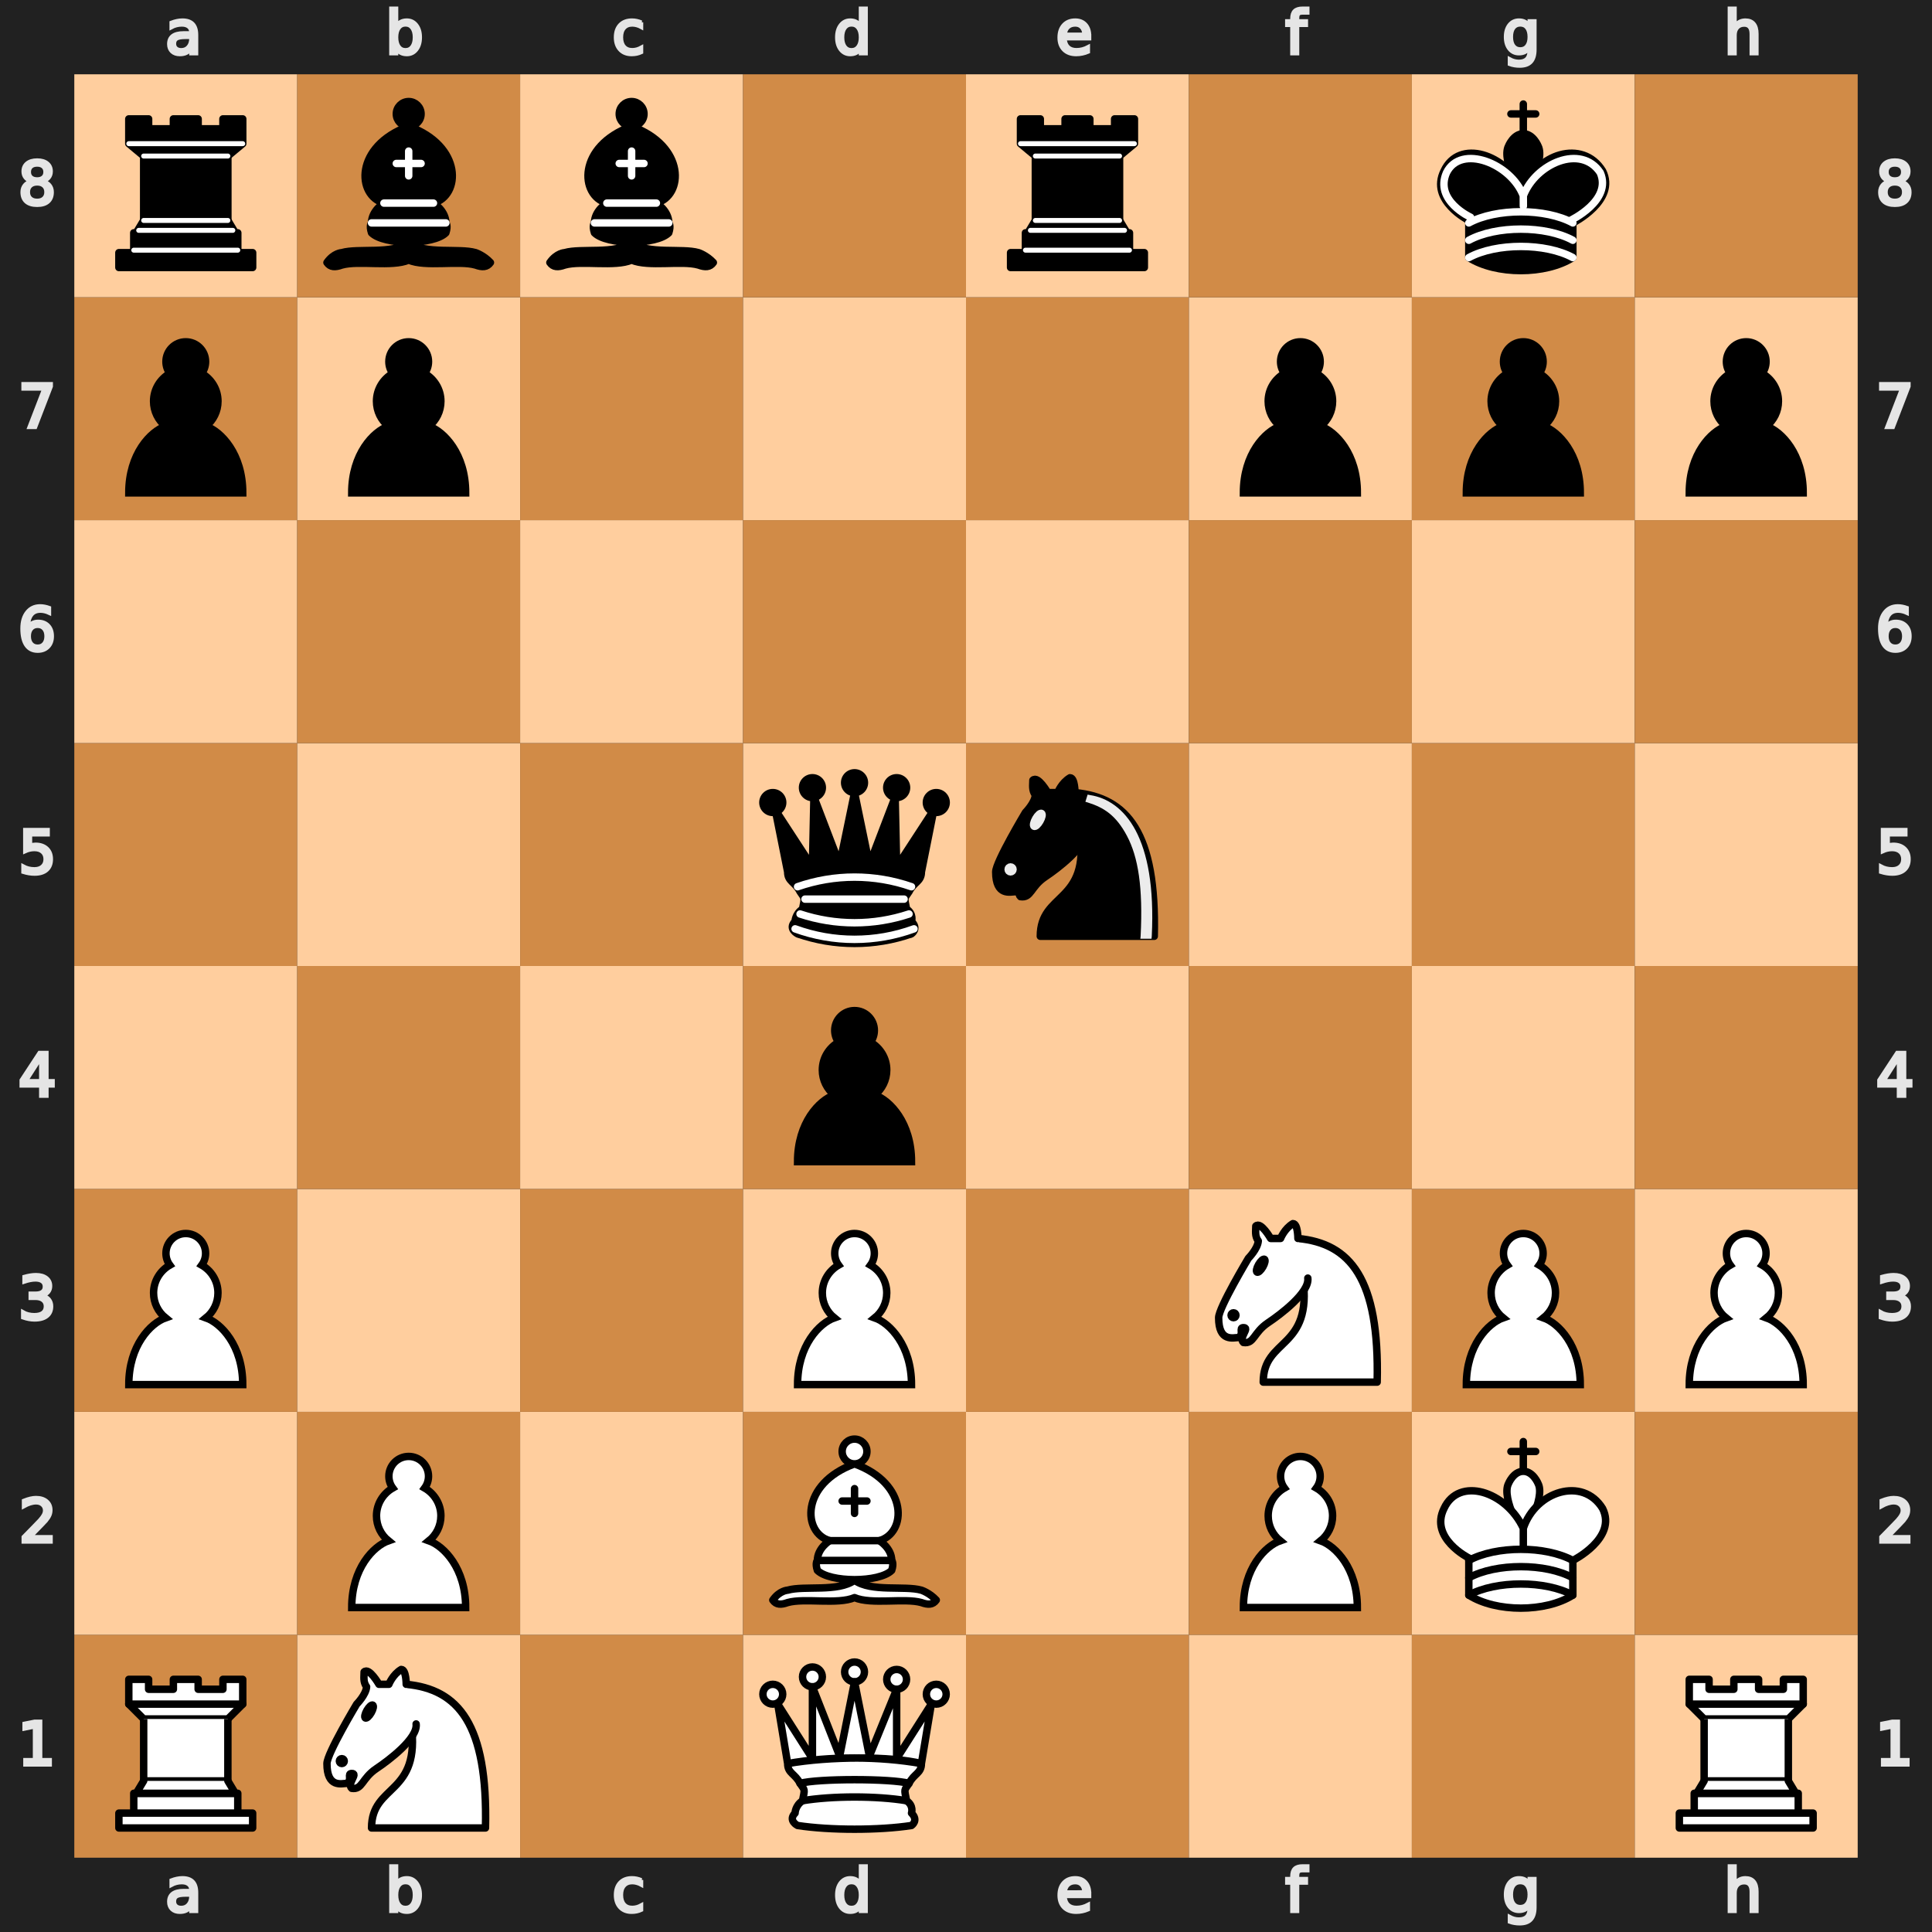
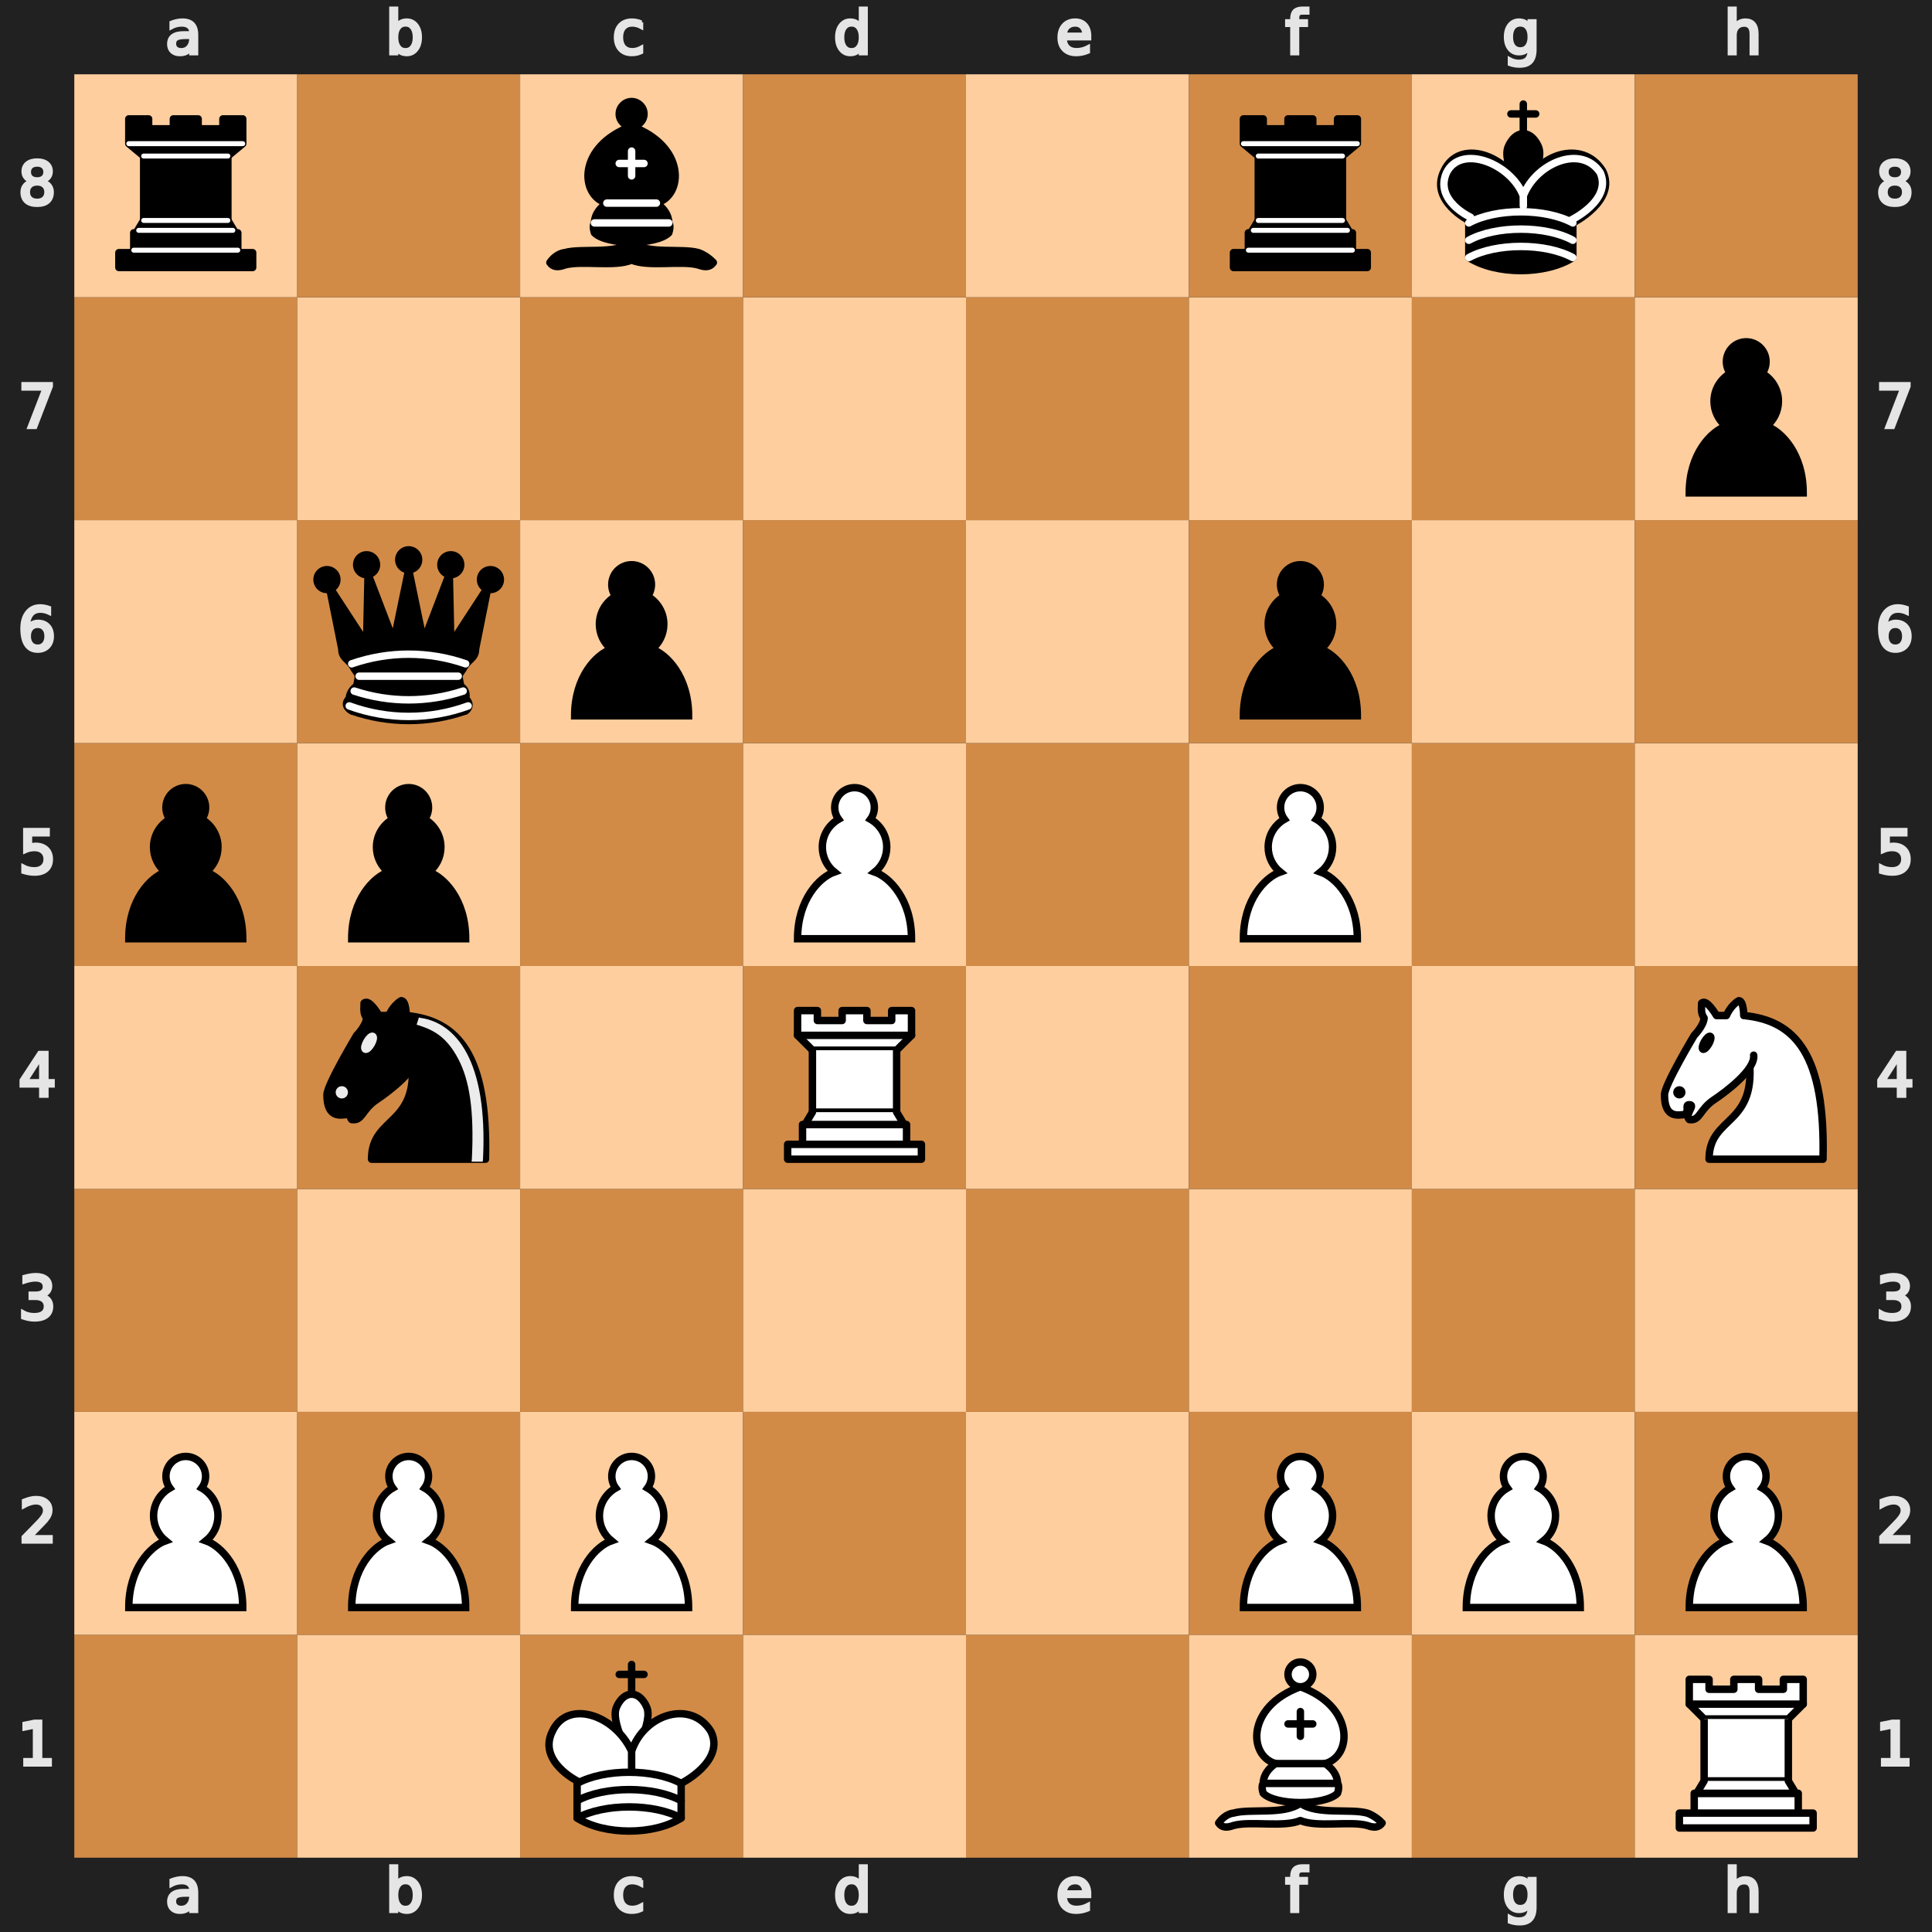
<svg xmlns="http://www.w3.org/2000/svg" xmlns:xlink="http://www.w3.org/1999/xlink" version="1.2" baseProfile="tiny" viewBox="0 0 390 390">
  <defs>
    <g id="white-pawn" class="white pawn">
      <path d="M22.5 9c-2.21 0-4 1.79-4 4 0 .89.29 1.71.78 2.38C17.33 16.5 16 18.59 16 21c0 2.03.94 3.84 2.41 5.03-3 1.06-7.41 5.55-7.41 13.47h23c0-7.92-4.41-12.41-7.41-13.47 1.47-1.19 2.41-3 2.41-5.03 0-2.41-1.33-4.5-3.28-5.62.49-.67.78-1.49.78-2.38 0-2.21-1.79-4-4-4z" fill="#fff" stroke="#000" stroke-width="1.5" stroke-linecap="round" />
    </g>
    <g id="white-knight" class="white knight" fill="none" fill-rule="evenodd" stroke="#000" stroke-width="1.5" stroke-linecap="round" stroke-linejoin="round">
      <path d="M 22,10 C 32.5,11 38.5,18 38,39 L 15,39 C 15,30 25,32.5 23,18" style="fill:#ffffff; stroke:#000000;" />
      <path d="M 24,18 C 24.38,20.91 18.45,25.37 16,27 C 13,29 13.18,31.34 11,31 C 9.958,30.06 12.41,27.96 11,28 C 10,28 11.19,29.23 10,30 C 9,30 5.997,31 6,26 C 6,24 12,14 12,14 C 12,14 13.89,12.1 14,10.5 C 13.27,9.506 13.5,8.5 13.5,7.5 C 14.5,6.5 16.5,10 16.5,10 L 18.5,10 C 18.5,10 19.28,8.008 21,7 C 22,7 22,10 22,10" style="fill:#ffffff; stroke:#000000;" />
      <path d="M 9.5 25.5 A 0.5 0.5 0 1 1 8.5,25.5 A 0.5 0.5 0 1 1 9.5 25.5 z" style="fill:#000000; stroke:#000000;" />
      <path d="M 15 15.5 A 0.5 1.5 0 1 1 14,15.5 A 0.5 1.5 0 1 1 15 15.5 z" transform="matrix(0.866,0.5,-0.5,0.866,9.693,-5.173)" style="fill:#000000; stroke:#000000;" />
    </g>
    <g id="white-bishop" class="white bishop" fill="none" fill-rule="evenodd" stroke="#000" stroke-width="1.5" stroke-linecap="round" stroke-linejoin="round">
      <g fill="#fff" stroke-linecap="butt">
        <path d="M9 36c3.39-.97 10.11.43 13.5-2 3.39 2.43 10.11 1.03 13.5 2 0 0 1.65.54 3 2-.68.97-1.65.99-3 .5-3.39-.97-10.11.46-13.5-1-3.39 1.46-10.11.03-13.5 1-1.354.49-2.323.47-3-.5 1.354-1.94 3-2 3-2zM15 32c2.5 2.5 12.5 2.5 15 0 .5-1.5 0-2 0-2 0-2.5-2.5-4-2.5-4 5.5-1.5 6-11.5-5-15.5-11 4-10.5 14-5 15.5 0 0-2.5 1.5-2.5 4 0 0-.5.5 0 2zM25 8a2.5 2.5 0 1 1-5 0 2.5 2.5 0 1 1 5 0z" />
      </g>
      <path d="M17.5 26h10M15 30h15m-7.5-14.5v5M20 18h5" stroke-linejoin="miter" />
    </g>
    <g id="white-rook" class="white rook" fill="#fff" fill-rule="evenodd" stroke="#000" stroke-width="1.5" stroke-linecap="round" stroke-linejoin="round">
      <path d="M9 39h27v-3H9v3zM12 36v-4h21v4H12zM11 14V9h4v2h5V9h5v2h5V9h4v5" stroke-linecap="butt" />
      <path d="M34 14l-3 3H14l-3-3" />
      <path d="M31 17v12.5H14V17" stroke-linecap="butt" stroke-linejoin="miter" />
      <path d="M31 29.5l1.5 2.5h-20l1.5-2.5" />
      <path d="M11 14h23" fill="none" stroke-linejoin="miter" />
-     </g>
-     <g id="white-queen" class="white queen" fill="#fff" fill-rule="evenodd" stroke="#000" stroke-width="1.5" stroke-linecap="round" stroke-linejoin="round">
-       <path d="M8 12a2 2 0 1 1-4 0 2 2 0 1 1 4 0zM24.5 7.5a2 2 0 1 1-4 0 2 2 0 1 1 4 0zM41 12a2 2 0 1 1-4 0 2 2 0 1 1 4 0zM16 8.5a2 2 0 1 1-4 0 2 2 0 1 1 4 0zM33 9a2 2 0 1 1-4 0 2 2 0 1 1 4 0z" />
-       <path d="M9 26c8.5-1.5 21-1.5 27 0l2-12-7 11V11l-5.5 13.5-3-15-3 15-5.5-14V25L7 14l2 12zM9 26c0 2 1.5 2 2.5 4 1 1.5 1 1 .5 3.5-1.5 1-1.5 2.5-1.5 2.5-1.5 1.5.5 2.5.5 2.5 6.5 1 16.5 1 23 0 0 0 1.5-1 0-2.5 0 0 .5-1.5-1-2.5-.5-2.5-.5-2 .5-3.5 1-2 2.5-2 2.5-4-8.5-1.5-18.5-1.5-27 0z" stroke-linecap="butt" />
-       <path d="M11.5 30c3.5-1 18.5-1 22 0M12 33.5c6-1 15-1 21 0" fill="none" />
    </g>
    <g id="white-king" class="white king" fill="none" fill-rule="evenodd" stroke="#000" stroke-width="1.5" stroke-linecap="round" stroke-linejoin="round">
      <path d="M22.5 11.63V6M20 8h5" stroke-linejoin="miter" />
      <path d="M22.5 25s4.5-7.5 3-10.5c0 0-1-2.5-3-2.5s-3 2.5-3 2.5c-1.5 3 3 10.5 3 10.5" fill="#fff" stroke-linecap="butt" stroke-linejoin="miter" />
      <path d="M11.5 37c5.5 3.5 15.5 3.5 21 0v-7s9-4.5 6-10.5c-4-6.5-13.5-3.5-16 4V27v-3.5c-3.5-7.5-13-10.5-16-4-3 6 5 10 5 10V37z" fill="#fff" />
      <path d="M11.5 30c5.5-3 15.5-3 21 0m-21 3.5c5.5-3 15.5-3 21 0m-21 3.5c5.5-3 15.5-3 21 0" />
    </g>
    <g id="black-pawn" class="black pawn">
      <path d="M22.5 9c-2.21 0-4 1.79-4 4 0 .89.29 1.71.78 2.38C17.33 16.5 16 18.59 16 21c0 2.03.94 3.84 2.41 5.03-3 1.06-7.41 5.55-7.41 13.47h23c0-7.92-4.41-12.41-7.41-13.47 1.47-1.19 2.41-3 2.41-5.03 0-2.41-1.33-4.5-3.28-5.62.49-.67.78-1.49.78-2.38 0-2.21-1.79-4-4-4z" stroke="#000" stroke-width="1.5" stroke-linecap="round" />
    </g>
    <g id="black-knight" class="black knight" fill="none" fill-rule="evenodd" stroke="#000" stroke-width="1.5" stroke-linecap="round" stroke-linejoin="round">
      <path d="M 22,10 C 32.5,11 38.5,18 38,39 L 15,39 C 15,30 25,32.5 23,18" style="fill:#000000; stroke:#000000;" />
      <path d="M 24,18 C 24.38,20.91 18.45,25.37 16,27 C 13,29 13.18,31.34 11,31 C 9.958,30.06 12.41,27.96 11,28 C 10,28 11.19,29.23 10,30 C 9,30 5.997,31 6,26 C 6,24 12,14 12,14 C 12,14 13.89,12.1 14,10.5 C 13.27,9.506 13.5,8.5 13.5,7.5 C 14.5,6.5 16.5,10 16.5,10 L 18.5,10 C 18.5,10 19.28,8.008 21,7 C 22,7 22,10 22,10" style="fill:#000000; stroke:#000000;" />
      <path d="M 9.5 25.5 A 0.5 0.5 0 1 1 8.5,25.5 A 0.5 0.5 0 1 1 9.5 25.5 z" style="fill:#ececec; stroke:#ececec;" />
      <path d="M 15 15.5 A 0.5 1.5 0 1 1 14,15.5 A 0.5 1.5 0 1 1 15 15.5 z" transform="matrix(0.866,0.5,-0.5,0.866,9.693,-5.173)" style="fill:#ececec; stroke:#ececec;" />
      <path d="M 24.55,10.4 L 24.1,11.85 L 24.6,12 C 27.75,13 30.25,14.49 32.5,18.75 C 34.75,23.01 35.75,29.06 35.25,39 L 35.2,39.5 L 37.45,39.5 L 37.5,39 C 38,28.94 36.62,22.15 34.25,17.66 C 31.88,13.17 28.46,11.02 25.06,10.5 L 24.55,10.4 z " style="fill:#ececec; stroke:none;" />
    </g>
    <g id="black-bishop" class="black bishop" fill="none" fill-rule="evenodd" stroke="#000" stroke-width="1.5" stroke-linecap="round" stroke-linejoin="round">
      <path d="M9 36c3.39-.97 10.11.43 13.5-2 3.39 2.43 10.11 1.03 13.5 2 0 0 1.65.54 3 2-.68.97-1.65.99-3 .5-3.39-.97-10.11.46-13.5-1-3.39 1.46-10.11.03-13.5 1-1.354.49-2.323.47-3-.5 1.354-1.94 3-2 3-2zm6-4c2.5 2.5 12.5 2.5 15 0 .5-1.5 0-2 0-2 0-2.5-2.5-4-2.5-4 5.5-1.5 6-11.5-5-15.5-11 4-10.5 14-5 15.5 0 0-2.5 1.5-2.5 4 0 0-.5.5 0 2zM25 8a2.5 2.5 0 1 1-5 0 2.5 2.5 0 1 1 5 0z" fill="#000" stroke-linecap="butt" />
      <path d="M17.5 26h10M15 30h15m-7.5-14.5v5M20 18h5" stroke="#fff" stroke-linejoin="miter" />
    </g>
    <g id="black-rook" class="black rook" fill="#000" fill-rule="evenodd" stroke="#000" stroke-width="1.5" stroke-linecap="round" stroke-linejoin="round">
      <path d="M9 39h27v-3H9v3zM12.5 32l1.5-2.5h17l1.5 2.5h-20zM12 36v-4h21v4H12z" stroke-linecap="butt" />
      <path d="M14 29.5v-13h17v13H14z" stroke-linecap="butt" stroke-linejoin="miter" />
      <path d="M14 16.5L11 14h23l-3 2.5H14zM11 14V9h4v2h5V9h5v2h5V9h4v5H11z" stroke-linecap="butt" />
      <path d="M12 35.5h21M13 31.5h19M14 29.5h17M14 16.5h17M11 14h23" fill="none" stroke="#fff" stroke-width="1" stroke-linejoin="miter" />
    </g>
    <g id="black-queen" class="black queen" fill="#000" fill-rule="evenodd" stroke="#000" stroke-width="1.5" stroke-linecap="round" stroke-linejoin="round">
      <g fill="#000" stroke="none">
        <circle cx="6" cy="12" r="2.75" />
        <circle cx="14" cy="9" r="2.75" />
        <circle cx="22.5" cy="8" r="2.75" />
        <circle cx="31" cy="9" r="2.75" />
        <circle cx="39" cy="12" r="2.75" />
      </g>
      <path d="M9 26c8.5-1.5 21-1.5 27 0l2.5-12.5L31 25l-.3-14.1-5.2 13.6-3-14.5-3 14.5-5.2-13.6L14 25 6.5 13.5 9 26zM9 26c0 2 1.5 2 2.5 4 1 1.5 1 1 .5 3.5-1.5 1-1.5 2.5-1.5 2.5-1.5 1.5.5 2.5.5 2.5 6.5 1 16.5 1 23 0 0 0 1.5-1 0-2.5 0 0 .5-1.5-1-2.5-.5-2.5-.5-2 .5-3.5 1-2 2.5-2 2.5-4-8.5-1.5-18.5-1.5-27 0z" stroke-linecap="butt" />
      <path d="M11 38.5a35 35 1 0 0 23 0" fill="none" stroke-linecap="butt" />
      <path d="M11 29a35 35 1 0 1 23 0M12.5 31.5h20M11.5 34.5a35 35 1 0 0 22 0M10.5 37.5a35 35 1 0 0 24 0" fill="none" stroke="#fff" />
    </g>
    <g id="black-king" class="black king" fill="none" fill-rule="evenodd" stroke="#000" stroke-width="1.5" stroke-linecap="round" stroke-linejoin="round">
      <path d="M22.5 11.63V6" stroke-linejoin="miter" />
      <path d="M22.5 25s4.5-7.5 3-10.5c0 0-1-2.5-3-2.5s-3 2.5-3 2.5c-1.5 3 3 10.5 3 10.5" fill="#000" stroke-linecap="butt" stroke-linejoin="miter" />
      <path d="M11.5 37c5.5 3.5 15.5 3.5 21 0v-7s9-4.5 6-10.5c-4-6.5-13.5-3.5-16 4V27v-3.5c-3.5-7.5-13-10.5-16-4-3 6 5 10 5 10V37z" fill="#000" />
      <path d="M20 8h5" stroke-linejoin="miter" />
      <path d="M32 29.5s8.5-4 6.03-9.65C34.15 14 25 18 22.5 24.5l.01 2.1-.01-2.1C20 18 9.906 14 6.997 19.85c-2.497 5.65 4.853 9 4.853 9M11.5 30c5.5-3 15.5-3 21 0m-21 3.5c5.5-3 15.5-3 21 0m-21 3.5c5.5-3 15.5-3 21 0" stroke="#fff" />
    </g>
  </defs>
  <rect x="0" y="0" width="390" height="390" fill="#212121" />
  <g transform="translate(20, 0) scale(0.75, 0.75)" fill="#e5e5e5" stroke="#e5e5e5">
    <path d="M23.328 10.016q-1.742 0-2.414.398-.672.398-.672 1.36 0 .765.5 1.218.508.445 1.375.445 1.196 0 1.914-.843.727-.852.727-2.258v-.32zm2.867-.594v4.992h-1.437v-1.328q-.492.797-1.227 1.18-.734.375-1.797.375-1.343 0-2.14-.75-.79-.758-.79-2.024 0-1.476.985-2.226.992-.75 2.953-.75h2.016V8.75q0-.992-.656-1.531-.649-.547-1.829-.547-.75 0-1.46.18-.711.18-1.368.539V6.062q.79-.304 1.532-.453.742-.156 1.445-.156 1.898 0 2.836.984.937.985.937 2.985z" />
  </g>
  <g transform="translate(20, 375) scale(0.75, 0.75)" fill="#e5e5e5" stroke="#e5e5e5">
    <path d="M23.328 10.016q-1.742 0-2.414.398-.672.398-.672 1.36 0 .765.5 1.218.508.445 1.375.445 1.196 0 1.914-.843.727-.852.727-2.258v-.32zm2.867-.594v4.992h-1.437v-1.328q-.492.797-1.227 1.18-.734.375-1.797.375-1.343 0-2.14-.75-.79-.758-.79-2.024 0-1.476.985-2.226.992-.75 2.953-.75h2.016V8.75q0-.992-.656-1.531-.649-.547-1.829-.547-.75 0-1.46.18-.711.18-1.368.539V6.062q.79-.304 1.532-.453.742-.156 1.445-.156 1.898 0 2.836.984.937.985.937 2.985z" />
  </g>
  <g transform="translate(65, 0) scale(0.75, 0.75)" fill="#e5e5e5" stroke="#e5e5e5">
    <path d="M24.922 10.047q0-1.586-.656-2.485-.649-.906-1.79-.906-1.14 0-1.796.906-.649.899-.649 2.485 0 1.586.649 2.492.656.898 1.797.898 1.14 0 1.789-.898.656-.906.656-2.492zm-4.89-3.055q.452-.781 1.14-1.156.695-.383 1.656-.383 1.594 0 2.586 1.266 1 1.265 1 3.328 0 2.062-1 3.328-.992 1.266-2.586 1.266-.96 0-1.656-.375-.688-.383-1.14-1.164v1.312h-1.446V2.258h1.445z" />
  </g>
  <g transform="translate(65, 375) scale(0.75, 0.75)" fill="#e5e5e5" stroke="#e5e5e5">
    <path d="M24.922 10.047q0-1.586-.656-2.485-.649-.906-1.79-.906-1.14 0-1.796.906-.649.899-.649 2.485 0 1.586.649 2.492.656.898 1.797.898 1.14 0 1.789-.898.656-.906.656-2.492zm-4.89-3.055q.452-.781 1.14-1.156.695-.383 1.656-.383 1.594 0 2.586 1.266 1 1.265 1 3.328 0 2.062-1 3.328-.992 1.266-2.586 1.266-.96 0-1.656-.375-.688-.383-1.14-1.164v1.312h-1.446V2.258h1.445z" />
  </g>
  <g transform="translate(110, 0) scale(0.75, 0.75)" fill="#e5e5e5" stroke="#e5e5e5">
    <path d="M25.96 6v1.344q-.608-.336-1.226-.5-.609-.172-1.234-.172-1.398 0-2.172.89-.773.883-.773 2.485 0 1.601.773 2.492.774.883 2.172.883.625 0 1.234-.164.618-.172 1.227-.508v1.328q-.602.281-1.25.422-.64.14-1.367.14-1.977 0-3.14-1.242-1.165-1.242-1.165-3.351 0-2.14 1.172-3.367 1.18-1.227 3.227-1.227.664 0 1.296.14.633.134 1.227.407z" />
  </g>
  <g transform="translate(110, 375) scale(0.75, 0.75)" fill="#e5e5e5" stroke="#e5e5e5">
    <path d="M25.96 6v1.344q-.608-.336-1.226-.5-.609-.172-1.234-.172-1.398 0-2.172.89-.773.883-.773 2.485 0 1.601.773 2.492.774.883 2.172.883.625 0 1.234-.164.618-.172 1.227-.508v1.328q-.602.281-1.25.422-.64.14-1.367.14-1.977 0-3.14-1.242-1.165-1.242-1.165-3.351 0-2.14 1.172-3.367 1.18-1.227 3.227-1.227.664 0 1.296.14.633.134 1.227.407z" />
  </g>
  <g transform="translate(155, 0) scale(0.75, 0.75)" fill="#e5e5e5" stroke="#e5e5e5">
    <path d="M24.973 6.992V2.258h1.437v12.156h-1.437v-1.312q-.453.78-1.149 1.164-.687.375-1.656.375-1.586 0-2.586-1.266-.992-1.266-.992-3.328 0-2.063.992-3.328 1-1.266 2.586-1.266.969 0 1.656.383.696.375 1.149 1.156zm-4.899 3.055q0 1.586.649 2.492.656.898 1.797.898 1.14 0 1.796-.898.657-.906.657-2.492 0-1.586-.657-2.485-.656-.906-1.796-.906-1.141 0-1.797.906-.649.899-.649 2.485z" />
  </g>
  <g transform="translate(155, 375) scale(0.75, 0.75)" fill="#e5e5e5" stroke="#e5e5e5">
    <path d="M24.973 6.992V2.258h1.437v12.156h-1.437v-1.312q-.453.78-1.149 1.164-.687.375-1.656.375-1.586 0-2.586-1.266-.992-1.266-.992-3.328 0-2.063.992-3.328 1-1.266 2.586-1.266.969 0 1.656.383.696.375 1.149 1.156zm-4.899 3.055q0 1.586.649 2.492.656.898 1.797.898 1.14 0 1.796-.898.657-.906.657-2.492 0-1.586-.657-2.485-.656-.906-1.796-.906-1.141 0-1.797.906-.649.899-.649 2.485z" />
  </g>
  <g transform="translate(200, 0) scale(0.75, 0.75)" fill="#e5e5e5" stroke="#e5e5e5">
    <path d="M26.555 9.68v.703h-6.61q.094 1.484.89 2.265.806.774 2.235.774.828 0 1.602-.203.781-.203 1.547-.61v1.36q-.774.328-1.586.5-.813.172-1.649.172-2.093 0-3.32-1.22-1.219-1.218-1.219-3.296 0-2.148 1.157-3.406 1.164-1.266 3.132-1.266 1.766 0 2.79 1.14 1.03 1.134 1.03 3.087zm-1.438-.422q-.015-1.18-.664-1.883-.64-.703-1.703-.703-1.203 0-1.93.68-.718.68-.828 1.914z" />
  </g>
  <g transform="translate(200, 375) scale(0.75, 0.75)" fill="#e5e5e5" stroke="#e5e5e5">
    <path d="M26.555 9.68v.703h-6.61q.094 1.484.89 2.265.806.774 2.235.774.828 0 1.602-.203.781-.203 1.547-.61v1.36q-.774.328-1.586.5-.813.172-1.649.172-2.093 0-3.32-1.22-1.219-1.218-1.219-3.296 0-2.148 1.157-3.406 1.164-1.266 3.132-1.266 1.766 0 2.79 1.14 1.03 1.134 1.03 3.087zm-1.438-.422q-.015-1.18-.664-1.883-.64-.703-1.703-.703-1.203 0-1.93.68-.718.68-.828 1.914z" />
  </g>
  <g transform="translate(245, 0) scale(0.75, 0.75)" fill="#e5e5e5" stroke="#e5e5e5">
    <path d="M25.285 2.258v1.195H23.91q-.773 0-1.078.313-.297.312-.297 1.125v.773h2.367v1.117h-2.367v7.633H21.09V6.781h-1.375V5.664h1.375v-.61q0-1.46.68-2.124.68-.672 2.156-.672z" />
  </g>
  <g transform="translate(245, 375) scale(0.75, 0.75)" fill="#e5e5e5" stroke="#e5e5e5">
    <path d="M25.285 2.258v1.195H23.91q-.773 0-1.078.313-.297.312-.297 1.125v.773h2.367v1.117h-2.367v7.633H21.09V6.781h-1.375V5.664h1.375v-.61q0-1.46.68-2.124.68-.672 2.156-.672z" />
  </g>
  <g transform="translate(290, 0) scale(0.75, 0.75)" fill="#e5e5e5" stroke="#e5e5e5">
    <path d="M24.973 9.937q0-1.562-.649-2.421-.64-.86-1.804-.86-1.157 0-1.805.86-.64.859-.64 2.421 0 1.555.64 2.415.648.859 1.805.859 1.164 0 1.804-.86.649-.859.649-2.414zm1.437 3.391q0 2.234-.992 3.32-.992 1.094-3.04 1.094-.757 0-1.429-.117-.672-.11-1.304-.344v-1.398q.632.344 1.25.508.617.164 1.257.164 1.414 0 2.118-.743.703-.734.703-2.226v-.711q-.446.773-1.141 1.156-.695.383-1.664.383-1.61 0-2.594-1.227-.984-1.226-.984-3.25 0-2.03.984-3.257.985-1.227 2.594-1.227.969 0 1.664.383t1.14 1.156V5.664h1.438z" />
  </g>
  <g transform="translate(290, 375) scale(0.75, 0.75)" fill="#e5e5e5" stroke="#e5e5e5">
    <path d="M24.973 9.937q0-1.562-.649-2.421-.64-.86-1.804-.86-1.157 0-1.805.86-.64.859-.64 2.421 0 1.555.64 2.415.648.859 1.805.859 1.164 0 1.804-.86.649-.859.649-2.414zm1.437 3.391q0 2.234-.992 3.32-.992 1.094-3.04 1.094-.757 0-1.429-.117-.672-.11-1.304-.344v-1.398q.632.344 1.25.508.617.164 1.257.164 1.414 0 2.118-.743.703-.734.703-2.226v-.711q-.446.773-1.141 1.156-.695.383-1.664.383-1.61 0-2.594-1.227-.984-1.226-.984-3.25 0-2.03.984-3.257.985-1.227 2.594-1.227.969 0 1.664.383t1.14 1.156V5.664h1.438z" />
  </g>
  <g transform="translate(335, 0) scale(0.75, 0.75)" fill="#e5e5e5" stroke="#e5e5e5">
    <path d="M26.164 9.133v5.281h-1.437V9.18q0-1.243-.485-1.86-.484-.617-1.453-.617-1.164 0-1.836.742-.672.742-.672 2.024v4.945h-1.445V2.258h1.445v4.765q.516-.789 1.211-1.18.703-.39 1.617-.39 1.508 0 2.282.938.773.93.773 2.742z" />
  </g>
  <g transform="translate(335, 375) scale(0.75, 0.75)" fill="#e5e5e5" stroke="#e5e5e5">
    <path d="M26.164 9.133v5.281h-1.437V9.18q0-1.243-.485-1.86-.484-.617-1.453-.617-1.164 0-1.836.742-.672.742-.672 2.024v4.945h-1.445V2.258h1.445v4.765q.516-.789 1.211-1.18.703-.39 1.617-.39 1.508 0 2.282.938.773.93.773 2.742z" />
  </g>
  <g transform="translate(0, 335) scale(0.75, 0.75)" fill="#e5e5e5" stroke="#e5e5e5">
    <path d="M6.754 26.996h2.578v-8.898l-2.805.562v-1.437l2.79-.563h1.578v10.336h2.578v1.328h-6.72z" />
  </g>
  <g transform="translate(375, 335) scale(0.75, 0.75)" fill="#e5e5e5" stroke="#e5e5e5">
    <path d="M6.754 26.996h2.578v-8.898l-2.805.562v-1.437l2.79-.563h1.578v10.336h2.578v1.328h-6.72z" />
  </g>
  <g transform="translate(0, 290) scale(0.75, 0.75)" fill="#e5e5e5" stroke="#e5e5e5">
    <path d="M8.195 26.996h5.508v1.328H6.297v-1.328q.898-.93 2.445-2.492 1.555-1.57 1.953-2.024.758-.851 1.055-1.437.305-.594.305-1.164 0-.93-.657-1.516-.648-.586-1.695-.586-.742 0-1.57.258-.82.258-1.758.781v-1.593q.953-.383 1.781-.578.828-.196 1.516-.196 1.812 0 2.89.906 1.079.907 1.079 2.422 0 .72-.274 1.368-.265.64-.976 1.515-.196.227-1.243 1.313-1.046 1.078-2.953 3.023z" />
  </g>
  <g transform="translate(375, 290) scale(0.75, 0.75)" fill="#e5e5e5" stroke="#e5e5e5">
    <path d="M8.195 26.996h5.508v1.328H6.297v-1.328q.898-.93 2.445-2.492 1.555-1.57 1.953-2.024.758-.851 1.055-1.437.305-.594.305-1.164 0-.93-.657-1.516-.648-.586-1.695-.586-.742 0-1.57.258-.82.258-1.758.781v-1.593q.953-.383 1.781-.578.828-.196 1.516-.196 1.812 0 2.89.906 1.079.907 1.079 2.422 0 .72-.274 1.368-.265.64-.976 1.515-.196.227-1.243 1.313-1.046 1.078-2.953 3.023z" />
  </g>
  <g transform="translate(0, 245) scale(0.75, 0.75)" fill="#e5e5e5" stroke="#e5e5e5">
    <path d="M11.434 22.035q1.132.242 1.765 1.008.64.766.64 1.89 0 1.727-1.187 2.672-1.187.946-3.375.946-.734 0-1.515-.149-.774-.14-1.602-.43V26.45q.656.383 1.438.578.78.196 1.632.196 1.485 0 2.258-.586.782-.586.782-1.703 0-1.032-.727-1.61-.719-.586-2.008-.586h-1.36v-1.297h1.423q1.164 0 1.78-.46.618-.47.618-1.344 0-.899-.64-1.375-.633-.485-1.82-.485-.65 0-1.391.141-.743.14-1.633.437V16.95q.898-.25 1.68-.375.788-.125 1.484-.125 1.797 0 2.844.82 1.046.813 1.046 2.204 0 .968-.554 1.64-.555.664-1.578.922z" />
  </g>
  <g transform="translate(375, 245) scale(0.75, 0.75)" fill="#e5e5e5" stroke="#e5e5e5">
    <path d="M11.434 22.035q1.132.242 1.765 1.008.64.766.64 1.89 0 1.727-1.187 2.672-1.187.946-3.375.946-.734 0-1.515-.149-.774-.14-1.602-.43V26.45q.656.383 1.438.578.78.196 1.632.196 1.485 0 2.258-.586.782-.586.782-1.703 0-1.032-.727-1.61-.719-.586-2.008-.586h-1.36v-1.297h1.423q1.164 0 1.78-.46.618-.47.618-1.344 0-.899-.64-1.375-.633-.485-1.82-.485-.65 0-1.391.141-.743.14-1.633.437V16.95q.898-.25 1.68-.375.788-.125 1.484-.125 1.797 0 2.844.82 1.046.813 1.046 2.204 0 .968-.554 1.64-.555.664-1.578.922z" />
  </g>
  <g transform="translate(0, 200) scale(0.75, 0.75)" fill="#e5e5e5" stroke="#e5e5e5">
    <path d="M11.016 18.035L7.03 24.262h3.985zm-.414-1.375h1.984v7.602h1.664v1.312h-1.664v2.75h-1.57v-2.75H5.75v-1.523z" />
  </g>
  <g transform="translate(375, 200) scale(0.75, 0.75)" fill="#e5e5e5" stroke="#e5e5e5">
    <path d="M11.016 18.035L7.03 24.262h3.985zm-.414-1.375h1.984v7.602h1.664v1.312h-1.664v2.75h-1.57v-2.75H5.75v-1.523z" />
  </g>
  <g transform="translate(0, 155) scale(0.75, 0.75)" fill="#e5e5e5" stroke="#e5e5e5">
    <path d="M6.719 16.66h6.195v1.328h-4.75v2.86q.344-.118.688-.172.343-.063.687-.063 1.953 0 3.094 1.07 1.14 1.07 1.14 2.899 0 1.883-1.171 2.93-1.172 1.039-3.305 1.039-.735 0-1.5-.125-.758-.125-1.57-.375v-1.586q.703.383 1.453.57.75.188 1.586.188 1.351 0 2.14-.711.79-.711.79-1.93 0-1.219-.79-1.93-.789-.71-2.14-.71-.633 0-1.266.14-.625.14-1.281.438z" />
  </g>
  <g transform="translate(375, 155) scale(0.75, 0.75)" fill="#e5e5e5" stroke="#e5e5e5">
    <path d="M6.719 16.66h6.195v1.328h-4.75v2.86q.344-.118.688-.172.343-.063.687-.063 1.953 0 3.094 1.07 1.14 1.07 1.14 2.899 0 1.883-1.171 2.93-1.172 1.039-3.305 1.039-.735 0-1.5-.125-.758-.125-1.57-.375v-1.586q.703.383 1.453.57.75.188 1.586.188 1.351 0 2.14-.711.79-.711.79-1.93 0-1.219-.79-1.93-.789-.71-2.14-.71-.633 0-1.266.14-.625.14-1.281.438z" />
  </g>
  <g transform="translate(0, 110) scale(0.75, 0.75)" fill="#e5e5e5" stroke="#e5e5e5">
    <path d="M10.137 21.863q-1.063 0-1.688.727-.617.726-.617 1.992 0 1.258.617 1.992.625.727 1.688.727 1.062 0 1.68-.727.624-.734.624-1.992 0-1.266-.625-1.992-.617-.727-1.68-.727zm3.133-4.945v1.437q-.594-.28-1.204-.43-.601-.148-1.195-.148-1.562 0-2.39 1.055-.82 1.055-.938 3.188.46-.68 1.156-1.04.696-.367 1.531-.367 1.758 0 2.774 1.07 1.023 1.063 1.023 2.899 0 1.797-1.062 2.883-1.063 1.086-2.828 1.086-2.024 0-3.094-1.547-1.07-1.555-1.07-4.5 0-2.766 1.312-4.406 1.313-1.649 3.524-1.649.593 0 1.195.117.61.118 1.266.352z" />
  </g>
  <g transform="translate(375, 110) scale(0.75, 0.75)" fill="#e5e5e5" stroke="#e5e5e5">
    <path d="M10.137 21.863q-1.063 0-1.688.727-.617.726-.617 1.992 0 1.258.617 1.992.625.727 1.688.727 1.062 0 1.68-.727.624-.734.624-1.992 0-1.266-.625-1.992-.617-.727-1.68-.727zm3.133-4.945v1.437q-.594-.28-1.204-.43-.601-.148-1.195-.148-1.562 0-2.39 1.055-.82 1.055-.938 3.188.46-.68 1.156-1.04.696-.367 1.531-.367 1.758 0 2.774 1.07 1.023 1.063 1.023 2.899 0 1.797-1.062 2.883-1.063 1.086-2.828 1.086-2.024 0-3.094-1.547-1.07-1.555-1.07-4.5 0-2.766 1.312-4.406 1.313-1.649 3.524-1.649.593 0 1.195.117.61.118 1.266.352z" />
  </g>
  <g transform="translate(0, 65) scale(0.75, 0.75)" fill="#e5e5e5" stroke="#e5e5e5">
    <path d="M6.25 16.66h7.5v.672L9.516 28.324H7.867l3.985-10.336H6.25z" />
  </g>
  <g transform="translate(375, 65) scale(0.75, 0.75)" fill="#e5e5e5" stroke="#e5e5e5">
    <path d="M6.25 16.66h7.5v.672L9.516 28.324H7.867l3.985-10.336H6.25z" />
  </g>
  <g transform="translate(0, 20) scale(0.75, 0.75)" fill="#e5e5e5" stroke="#e5e5e5">
    <path d="M10 22.785q-1.125 0-1.773.602-.641.601-.641 1.656t.64 1.656q.649.602 1.774.602t1.773-.602q.649-.61.649-1.656 0-1.055-.649-1.656-.64-.602-1.773-.602zm-1.578-.672q-1.016-.25-1.586-.945-.563-.695-.563-1.695 0-1.399.993-2.211 1-.813 2.734-.813 1.742 0 2.734.813.993.812.993 2.21 0 1-.57 1.696-.563.695-1.571.945 1.14.266 1.773 1.04.641.773.641 1.89 0 1.695-1.04 2.602-1.03.906-2.96.906t-2.969-.906Q6 26.738 6 25.043q0-1.117.64-1.89.641-.774 1.782-1.04zm-.578-2.492q0 .906.562 1.414.57.508 1.594.508 1.016 0 1.586-.508.578-.508.578-1.414 0-.906-.578-1.414-.57-.508-1.586-.508-1.023 0-1.594.508-.562.508-.562 1.414z" />
  </g>
  <g transform="translate(375, 20) scale(0.75, 0.75)" fill="#e5e5e5" stroke="#e5e5e5">
    <path d="M10 22.785q-1.125 0-1.773.602-.641.601-.641 1.656t.64 1.656q.649.602 1.774.602t1.773-.602q.649-.61.649-1.656 0-1.055-.649-1.656-.64-.602-1.773-.602zm-1.578-.672q-1.016-.25-1.586-.945-.563-.695-.563-1.695 0-1.399.993-2.211 1-.813 2.734-.813 1.742 0 2.734.813.993.812.993 2.21 0 1-.57 1.696-.563.695-1.571.945 1.14.266 1.773 1.04.641.773.641 1.89 0 1.695-1.04 2.602-1.03.906-2.96.906t-2.969-.906Q6 26.738 6 25.043q0-1.117.64-1.89.641-.774 1.782-1.04zm-.578-2.492q0 .906.562 1.414.57.508 1.594.508 1.016 0 1.586-.508.578-.508.578-1.414 0-.906-.578-1.414-.57-.508-1.586-.508-1.023 0-1.594.508-.562.508-.562 1.414z" />
  </g>
  <rect x="15" y="330" width="45" height="45" class="square dark a1" stroke="none" fill="#d18b47" />
  <rect x="60" y="330" width="45" height="45" class="square light b1" stroke="none" fill="#ffce9e" />
  <rect x="105" y="330" width="45" height="45" class="square dark c1" stroke="none" fill="#d18b47" />
  <rect x="150" y="330" width="45" height="45" class="square light d1" stroke="none" fill="#ffce9e" />
  <rect x="195" y="330" width="45" height="45" class="square dark e1" stroke="none" fill="#d18b47" />
  <rect x="240" y="330" width="45" height="45" class="square light f1" stroke="none" fill="#ffce9e" />
  <rect x="285" y="330" width="45" height="45" class="square dark g1" stroke="none" fill="#d18b47" />
  <rect x="330" y="330" width="45" height="45" class="square light h1" stroke="none" fill="#ffce9e" />
  <rect x="15" y="285" width="45" height="45" class="square light a2" stroke="none" fill="#ffce9e" />
  <rect x="60" y="285" width="45" height="45" class="square dark b2" stroke="none" fill="#d18b47" />
  <rect x="105" y="285" width="45" height="45" class="square light c2" stroke="none" fill="#ffce9e" />
  <rect x="150" y="285" width="45" height="45" class="square dark d2" stroke="none" fill="#d18b47" />
  <rect x="195" y="285" width="45" height="45" class="square light e2" stroke="none" fill="#ffce9e" />
  <rect x="240" y="285" width="45" height="45" class="square dark f2" stroke="none" fill="#d18b47" />
  <rect x="285" y="285" width="45" height="45" class="square light g2" stroke="none" fill="#ffce9e" />
  <rect x="330" y="285" width="45" height="45" class="square dark h2" stroke="none" fill="#d18b47" />
  <rect x="15" y="240" width="45" height="45" class="square dark a3" stroke="none" fill="#d18b47" />
  <rect x="60" y="240" width="45" height="45" class="square light b3" stroke="none" fill="#ffce9e" />
  <rect x="105" y="240" width="45" height="45" class="square dark c3" stroke="none" fill="#d18b47" />
  <rect x="150" y="240" width="45" height="45" class="square light d3" stroke="none" fill="#ffce9e" />
  <rect x="195" y="240" width="45" height="45" class="square dark e3" stroke="none" fill="#d18b47" />
  <rect x="240" y="240" width="45" height="45" class="square light f3" stroke="none" fill="#ffce9e" />
  <rect x="285" y="240" width="45" height="45" class="square dark g3" stroke="none" fill="#d18b47" />
  <rect x="330" y="240" width="45" height="45" class="square light h3" stroke="none" fill="#ffce9e" />
  <rect x="15" y="195" width="45" height="45" class="square light a4" stroke="none" fill="#ffce9e" />
  <rect x="60" y="195" width="45" height="45" class="square dark b4" stroke="none" fill="#d18b47" />
  <rect x="105" y="195" width="45" height="45" class="square light c4" stroke="none" fill="#ffce9e" />
  <rect x="150" y="195" width="45" height="45" class="square dark d4" stroke="none" fill="#d18b47" />
  <rect x="195" y="195" width="45" height="45" class="square light e4" stroke="none" fill="#ffce9e" />
  <rect x="240" y="195" width="45" height="45" class="square dark f4" stroke="none" fill="#d18b47" />
  <rect x="285" y="195" width="45" height="45" class="square light g4" stroke="none" fill="#ffce9e" />
  <rect x="330" y="195" width="45" height="45" class="square dark h4" stroke="none" fill="#d18b47" />
  <rect x="15" y="150" width="45" height="45" class="square dark a5" stroke="none" fill="#d18b47" />
  <rect x="60" y="150" width="45" height="45" class="square light b5" stroke="none" fill="#ffce9e" />
  <rect x="105" y="150" width="45" height="45" class="square dark c5" stroke="none" fill="#d18b47" />
  <rect x="150" y="150" width="45" height="45" class="square light d5" stroke="none" fill="#ffce9e" />
  <rect x="195" y="150" width="45" height="45" class="square dark e5" stroke="none" fill="#d18b47" />
  <rect x="240" y="150" width="45" height="45" class="square light f5" stroke="none" fill="#ffce9e" />
  <rect x="285" y="150" width="45" height="45" class="square dark g5" stroke="none" fill="#d18b47" />
  <rect x="330" y="150" width="45" height="45" class="square light h5" stroke="none" fill="#ffce9e" />
  <rect x="15" y="105" width="45" height="45" class="square light a6" stroke="none" fill="#ffce9e" />
  <rect x="60" y="105" width="45" height="45" class="square dark b6" stroke="none" fill="#d18b47" />
  <rect x="105" y="105" width="45" height="45" class="square light c6" stroke="none" fill="#ffce9e" />
  <rect x="150" y="105" width="45" height="45" class="square dark d6" stroke="none" fill="#d18b47" />
  <rect x="195" y="105" width="45" height="45" class="square light e6" stroke="none" fill="#ffce9e" />
  <rect x="240" y="105" width="45" height="45" class="square dark f6" stroke="none" fill="#d18b47" />
  <rect x="285" y="105" width="45" height="45" class="square light g6" stroke="none" fill="#ffce9e" />
  <rect x="330" y="105" width="45" height="45" class="square dark h6" stroke="none" fill="#d18b47" />
  <rect x="15" y="60" width="45" height="45" class="square dark a7" stroke="none" fill="#d18b47" />
  <rect x="60" y="60" width="45" height="45" class="square light b7" stroke="none" fill="#ffce9e" />
  <rect x="105" y="60" width="45" height="45" class="square dark c7" stroke="none" fill="#d18b47" />
  <rect x="150" y="60" width="45" height="45" class="square light d7" stroke="none" fill="#ffce9e" />
  <rect x="195" y="60" width="45" height="45" class="square dark e7" stroke="none" fill="#d18b47" />
  <rect x="240" y="60" width="45" height="45" class="square light f7" stroke="none" fill="#ffce9e" />
  <rect x="285" y="60" width="45" height="45" class="square dark g7" stroke="none" fill="#d18b47" />
  <rect x="330" y="60" width="45" height="45" class="square light h7" stroke="none" fill="#ffce9e" />
  <rect x="15" y="15" width="45" height="45" class="square light a8" stroke="none" fill="#ffce9e" />
  <rect x="60" y="15" width="45" height="45" class="square dark b8" stroke="none" fill="#d18b47" />
  <rect x="105" y="15" width="45" height="45" class="square light c8" stroke="none" fill="#ffce9e" />
  <rect x="150" y="15" width="45" height="45" class="square dark d8" stroke="none" fill="#d18b47" />
  <rect x="195" y="15" width="45" height="45" class="square light e8" stroke="none" fill="#ffce9e" />
  <rect x="240" y="15" width="45" height="45" class="square dark f8" stroke="none" fill="#d18b47" />
  <rect x="285" y="15" width="45" height="45" class="square light g8" stroke="none" fill="#ffce9e" />
  <rect x="330" y="15" width="45" height="45" class="square dark h8" stroke="none" fill="#d18b47" />
-   <use href="#white-rook" xlink:href="#white-rook" transform="translate(15, 330)" />
-   <use href="#white-knight" xlink:href="#white-knight" transform="translate(60, 330)" />
-   <use href="#white-queen" xlink:href="#white-queen" transform="translate(150, 330)" />
+   <use href="#white-king" xlink:href="#white-king" transform="translate(105, 330)" />
+   <use href="#white-bishop" xlink:href="#white-bishop" transform="translate(240, 330)" />
  <use href="#white-rook" xlink:href="#white-rook" transform="translate(330, 330)" />
+   <use href="#white-pawn" xlink:href="#white-pawn" transform="translate(15, 285)" />
  <use href="#white-pawn" xlink:href="#white-pawn" transform="translate(60, 285)" />
-   <use href="#white-bishop" xlink:href="#white-bishop" transform="translate(150, 285)" />
+   <use href="#white-pawn" xlink:href="#white-pawn" transform="translate(105, 285)" />
  <use href="#white-pawn" xlink:href="#white-pawn" transform="translate(240, 285)" />
-   <use href="#white-king" xlink:href="#white-king" transform="translate(285, 285)" />
-   <use href="#white-pawn" xlink:href="#white-pawn" transform="translate(15, 240)" />
-   <use href="#white-pawn" xlink:href="#white-pawn" transform="translate(150, 240)" />
-   <use href="#white-knight" xlink:href="#white-knight" transform="translate(240, 240)" />
-   <use href="#white-pawn" xlink:href="#white-pawn" transform="translate(285, 240)" />
-   <use href="#white-pawn" xlink:href="#white-pawn" transform="translate(330, 240)" />
-   <use href="#black-pawn" xlink:href="#black-pawn" transform="translate(150, 195)" />
-   <use href="#black-queen" xlink:href="#black-queen" transform="translate(150, 150)" />
-   <use href="#black-knight" xlink:href="#black-knight" transform="translate(195, 150)" />
-   <use href="#black-pawn" xlink:href="#black-pawn" transform="translate(15, 60)" />
-   <use href="#black-pawn" xlink:href="#black-pawn" transform="translate(60, 60)" />
-   <use href="#black-pawn" xlink:href="#black-pawn" transform="translate(240, 60)" />
-   <use href="#black-pawn" xlink:href="#black-pawn" transform="translate(285, 60)" />
+   <use href="#white-pawn" xlink:href="#white-pawn" transform="translate(285, 285)" />
+   <use href="#white-pawn" xlink:href="#white-pawn" transform="translate(330, 285)" />
+   <use href="#black-knight" xlink:href="#black-knight" transform="translate(60, 195)" />
+   <use href="#white-rook" xlink:href="#white-rook" transform="translate(150, 195)" />
+   <use href="#white-knight" xlink:href="#white-knight" transform="translate(330, 195)" />
+   <use href="#black-pawn" xlink:href="#black-pawn" transform="translate(15, 150)" />
+   <use href="#black-pawn" xlink:href="#black-pawn" transform="translate(60, 150)" />
+   <use href="#white-pawn" xlink:href="#white-pawn" transform="translate(150, 150)" />
+   <use href="#white-pawn" xlink:href="#white-pawn" transform="translate(240, 150)" />
+   <use href="#black-queen" xlink:href="#black-queen" transform="translate(60, 105)" />
+   <use href="#black-pawn" xlink:href="#black-pawn" transform="translate(105, 105)" />
+   <use href="#black-pawn" xlink:href="#black-pawn" transform="translate(240, 105)" />
  <use href="#black-pawn" xlink:href="#black-pawn" transform="translate(330, 60)" />
  <use href="#black-rook" xlink:href="#black-rook" transform="translate(15, 15)" />
-   <use href="#black-bishop" xlink:href="#black-bishop" transform="translate(60, 15)" />
  <use href="#black-bishop" xlink:href="#black-bishop" transform="translate(105, 15)" />
-   <use href="#black-rook" xlink:href="#black-rook" transform="translate(195, 15)" />
+   <use href="#black-rook" xlink:href="#black-rook" transform="translate(240, 15)" />
  <use href="#black-king" xlink:href="#black-king" transform="translate(285, 15)" />
</svg>
